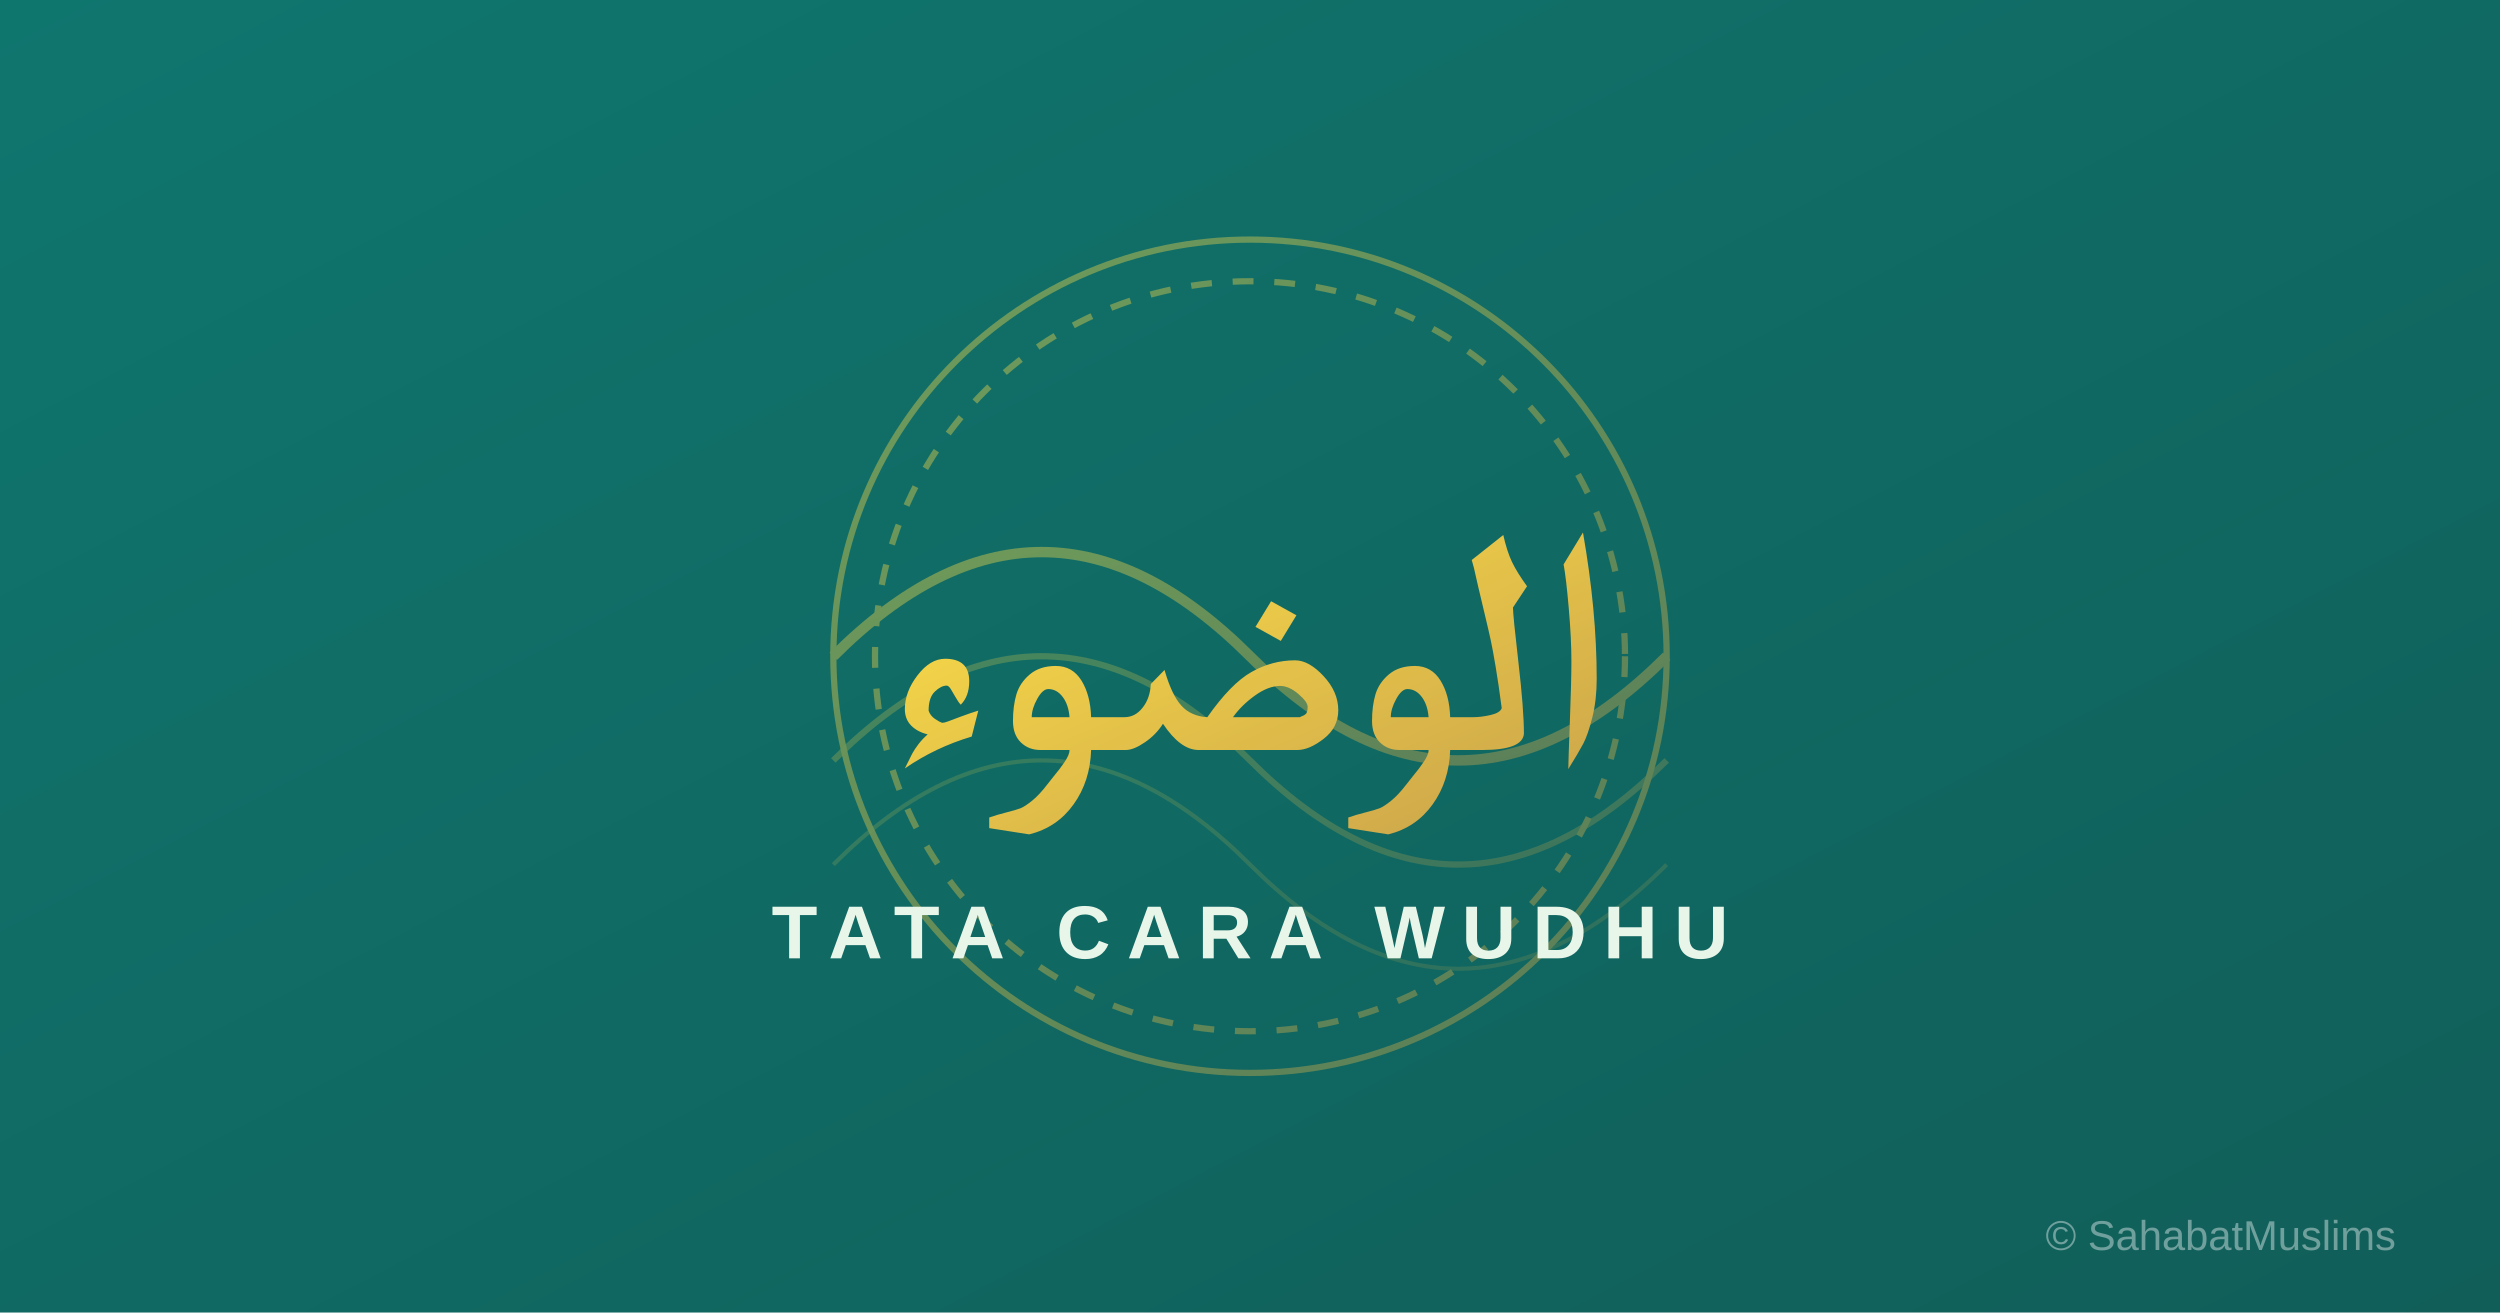
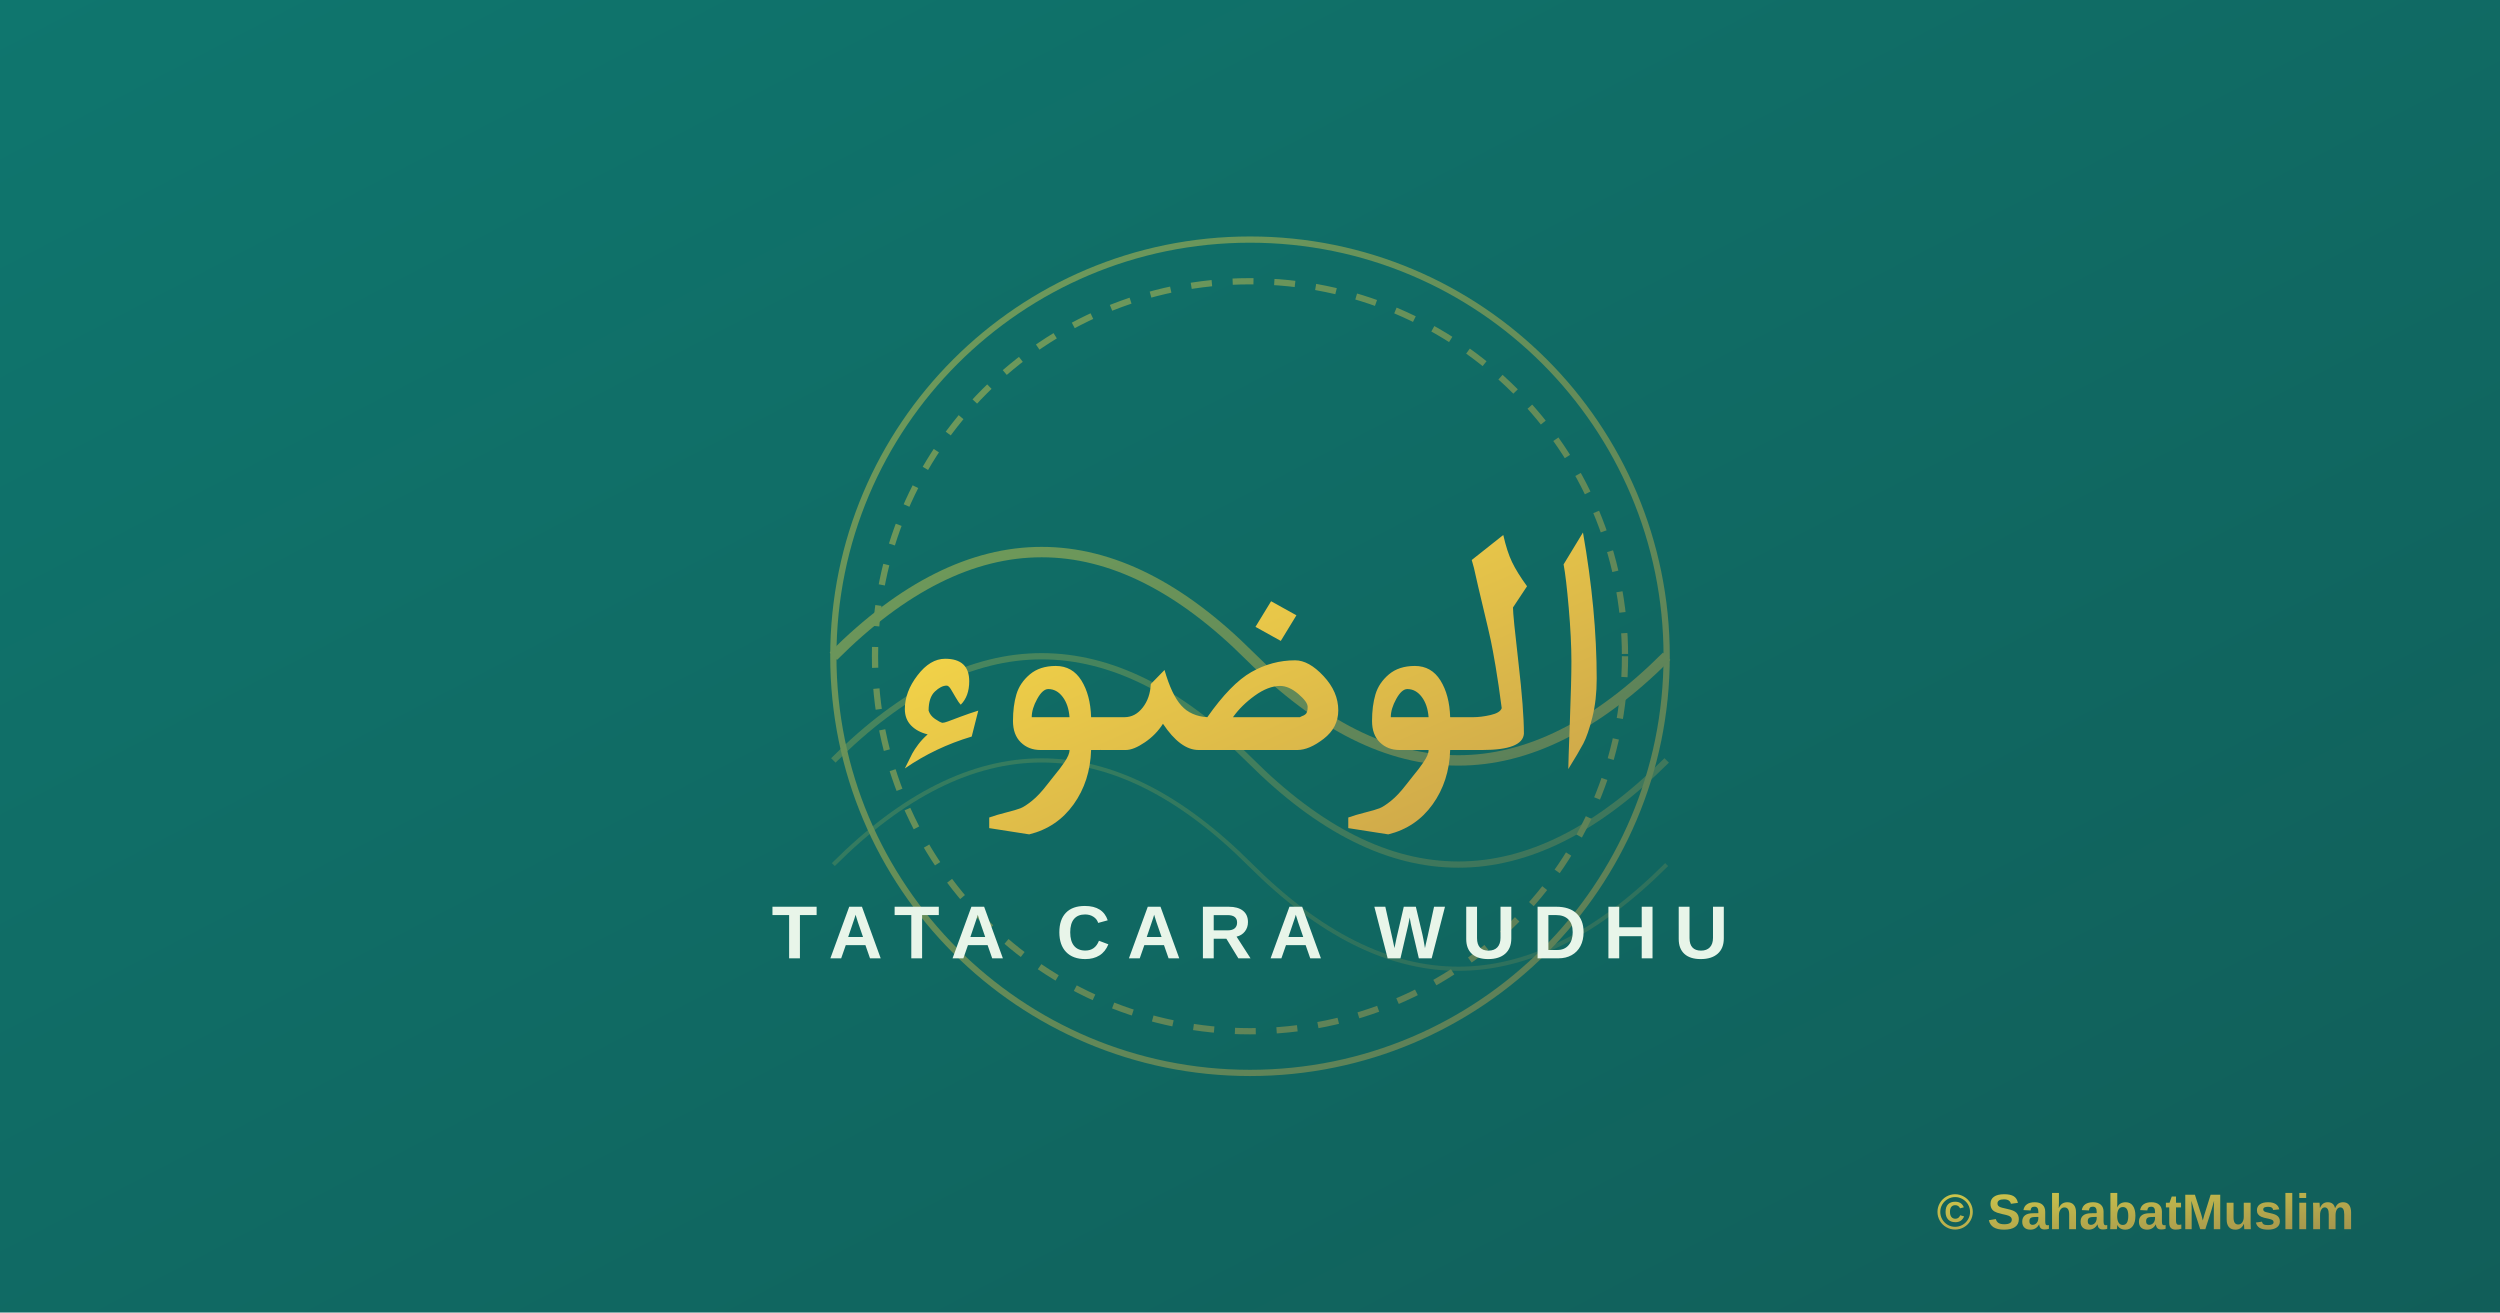
<svg xmlns="http://www.w3.org/2000/svg" viewBox="0 0 1200 630">
  <defs>
    <linearGradient id="bg" x1="0%" y1="0%" x2="100%" y2="100%">
      <stop offset="0%" stop-color="#0F766E" />
      <stop offset="100%" stop-color="#115E59" />
    </linearGradient>
    <linearGradient id="gold" x1="0%" y1="0%" x2="100%" y2="100%">
      <stop offset="0%" stop-color="#FDE047" />
      <stop offset="100%" stop-color="#C9A24B" />
    </linearGradient>
  </defs>
  <rect width="1200" height="630" fill="url(#bg)" />
  <g stroke="url(#gold)" stroke-width="3" fill="none" opacity="0.4">
    <circle cx="600" cy="315" r="200" />
    <circle cx="600" cy="315" r="180" stroke-dasharray="10 10" />
    <path d="M 400 315 Q 500 215 600 315 T 800 315" stroke-width="5" />
    <path d="M 400 365 Q 500 265 600 365 T 800 365" stroke-width="3" opacity="0.6" />
    <path d="M 400 415 Q 500 315 600 415 T 800 415" stroke-width="2" opacity="0.4" />
  </g>
  <text x="600" y="360" font-family="'Traditional Arabic', 'Scheherazade New', 'Amiri', serif" font-size="150" fill="url(#gold)" text-anchor="middle" font-weight="bold">الوضوء</text>
  <text x="600" y="460" font-family="'Nunito', Arial, sans-serif" font-size="36" fill="#E8F5E9" text-anchor="middle" letter-spacing="8" font-weight="bold">TATA CARA WUDHU</text>
-   <text x="1150" y="600" font-family="'Nunito', Arial, sans-serif" font-size="20" fill="#FFFFFF" opacity="0.4" text-anchor="end">© SahabatMuslims</text>
+   <text x="1130" y="590" font-family="'Nunito', Arial, sans-serif" font-size="24" fill="url(#gold)" opacity="0.8" text-anchor="end" font-weight="bold">© SahabatMuslim</text>
</svg>
